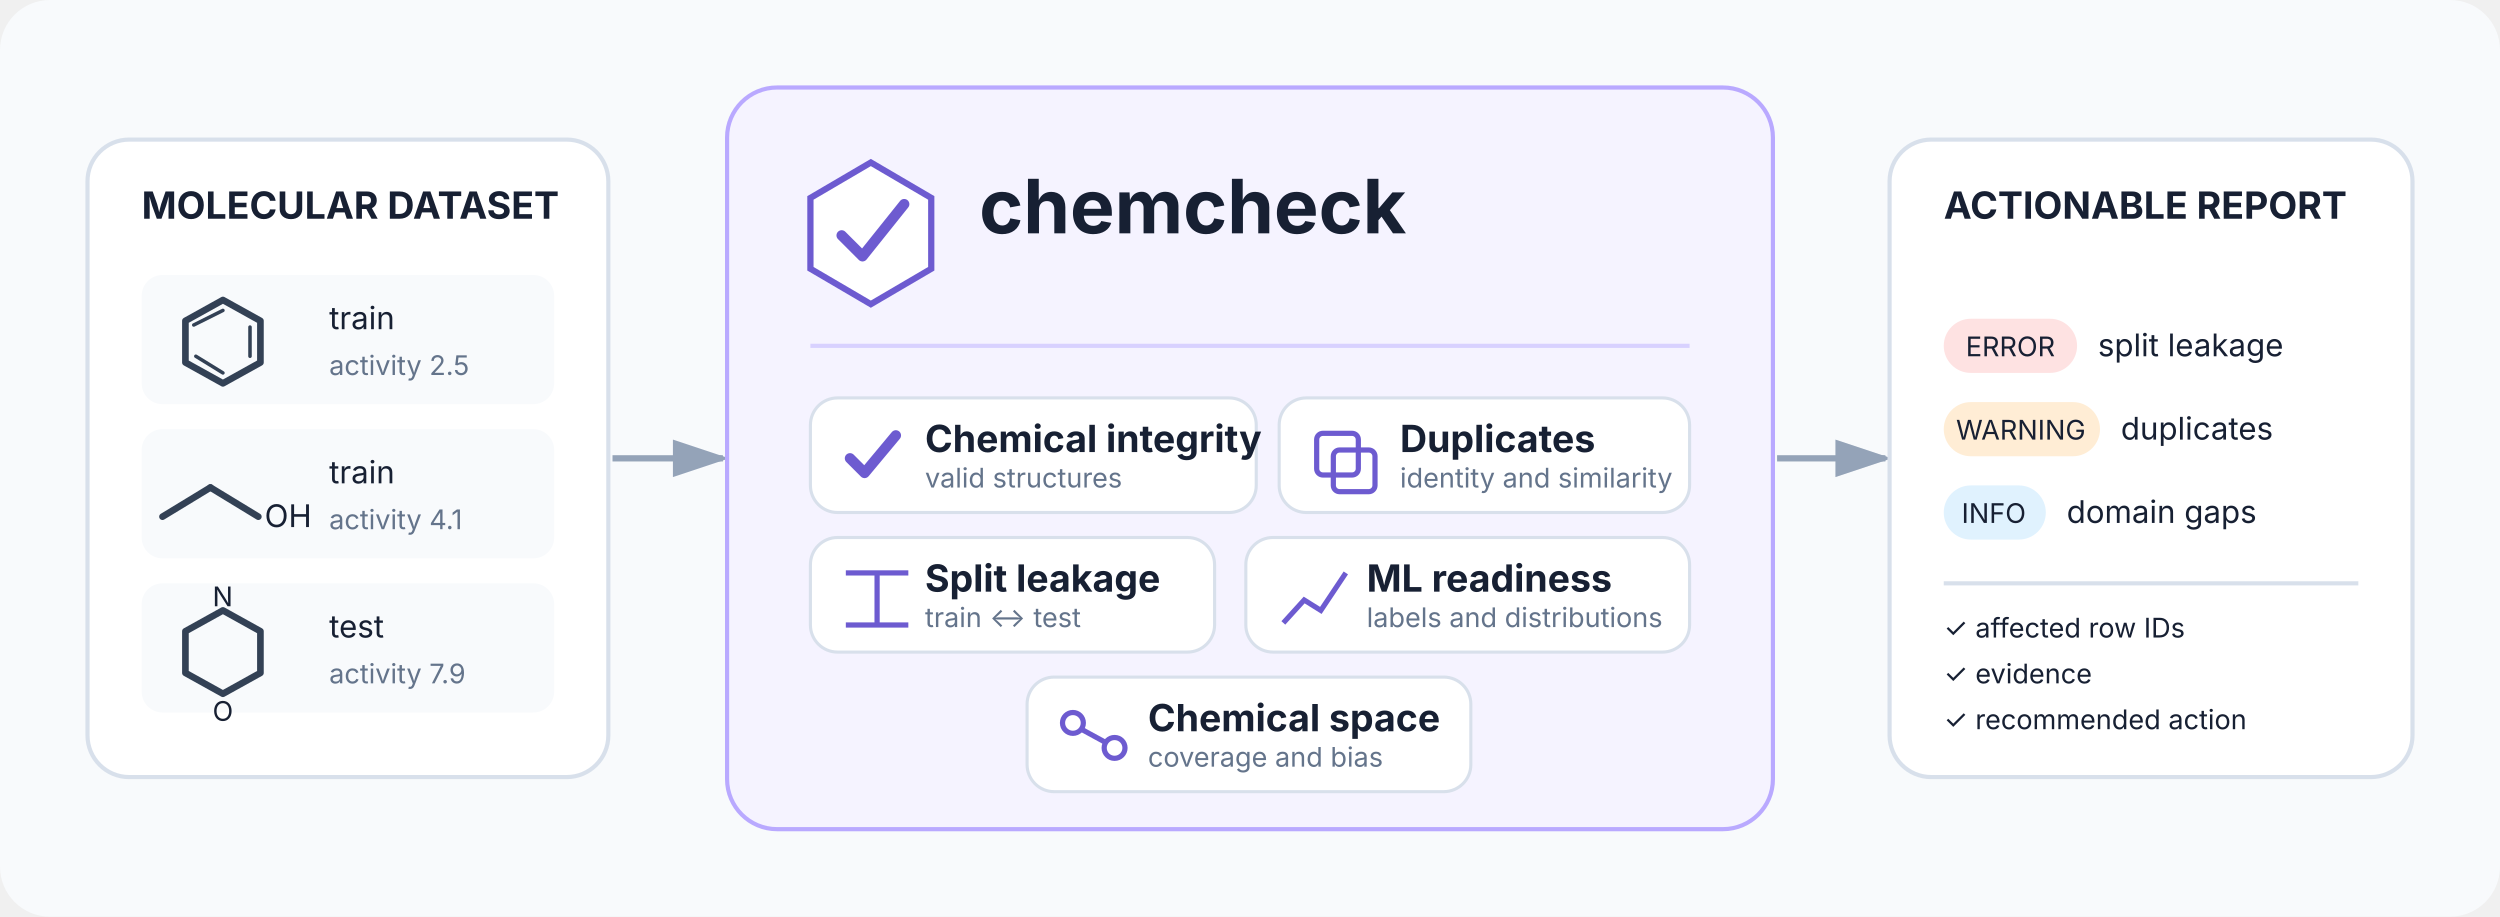
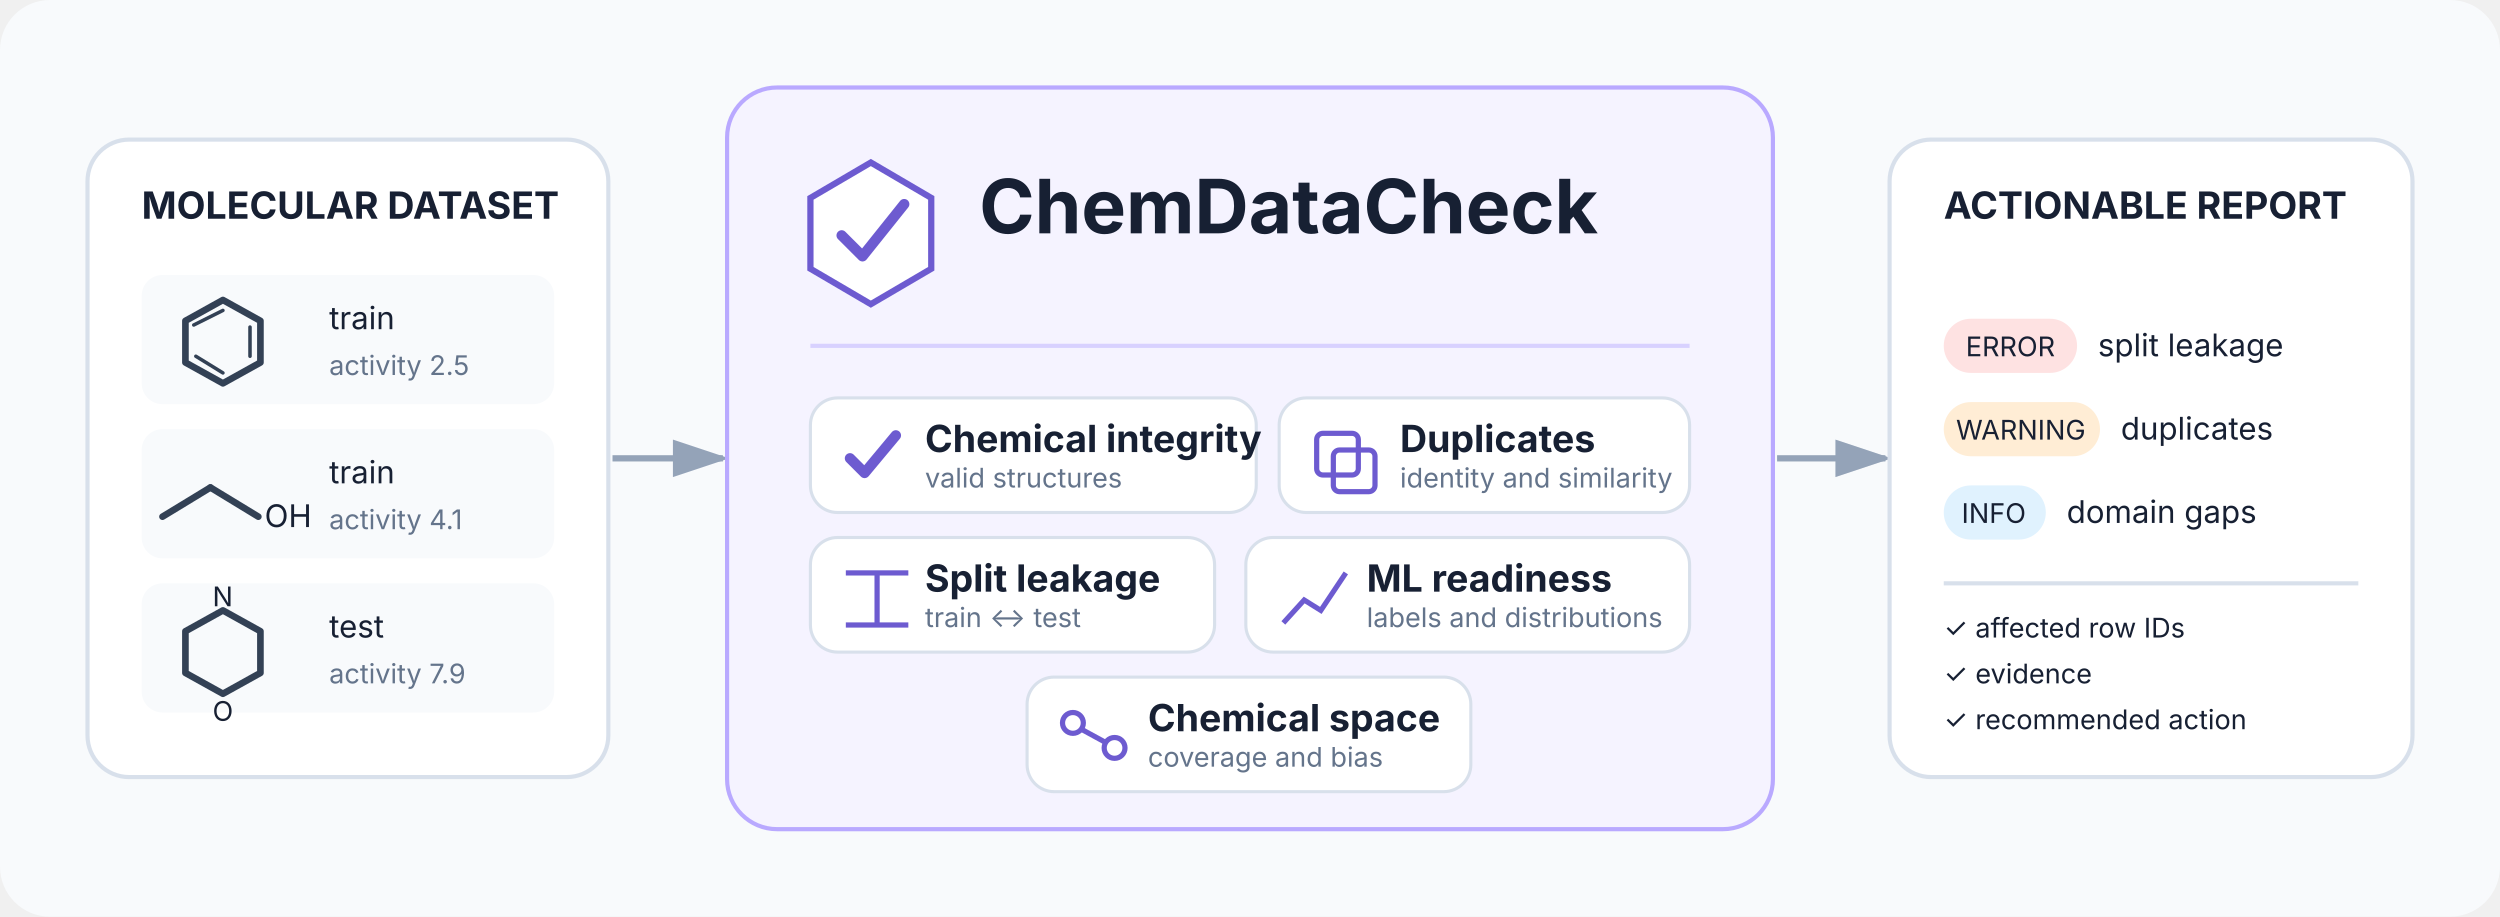
<svg xmlns="http://www.w3.org/2000/svg" width="1200" height="440" viewBox="0 0 1200 440" role="img" aria-labelledby="title desc">
  <defs>
    <style>
      .t{font-family:Inter,ui-sans-serif,system-ui,-apple-system,"Segoe UI",sans-serif;fill:#172033}.h{font-size:29px;font-weight:700}.brand{font-size:36px;font-weight:750}.sh{font-size:18px;font-weight:650}.b{font-size:15px}.sm{font-size:13px}.muted{fill:#64748b}.panel{fill:#fff;stroke:#d8e0eb;stroke-width:2}.core{fill:#f5f3ff;stroke:#b9a9ff;stroke-width:2}.row{fill:#f8fafc}.pill{fill:#fff;stroke:#d8e0eb;stroke-width:1.5}.arrow{stroke:#94a3b8;stroke-width:3;fill:none;marker-end:url(#arrow)}.bond{stroke:#334155;stroke-width:3.2;stroke-linecap:round;stroke-linejoin:round}.bond2{stroke:#334155;stroke-width:1.7;stroke-linecap:round}.check{fill:none;stroke:#6d5bd0;stroke-width:5;stroke-linecap:round;stroke-linejoin:round}.red{fill:#fee2e2}.amber{fill:#ffedd5}.blue{fill:#e0f2fe}
    </style>
    <marker id="arrow" markerWidth="10" markerHeight="10" refX="8" refY="3" orient="auto" markerUnits="strokeWidth">
      <path d="M0,0 L0,6 L9,3 z" fill="#94a3b8" />
    </marker>
  </defs>
  <rect width="1200" height="440" rx="24" fill="#f8fafc" />
  <rect x="42" y="67" width="250" height="306" rx="20" class="panel" />
  <text x="68" y="105" class="t sh">MOLECULAR DATASET</text>
  <rect x="68" y="132" width="198" height="62" rx="10" class="row" />
  <g transform="translate(82 142)">
    <path d="M7 12 L25 2 L43 12 L43 32 L25 42 L7 32 Z" fill="none" class="bond" />
    <line x1="11" y1="14" x2="25" y2="7" class="bond2" />
    <line x1="38" y1="15" x2="38" y2="29" class="bond2" />
    <line x1="12" y1="29" x2="25" y2="37" class="bond2" />
  </g>
  <text x="158" y="158" class="t b">train</text>
  <text x="158" y="180" class="t sm muted">activity 2.5</text>
  <rect x="68" y="206" width="198" height="62" rx="10" class="row" />
  <g transform="translate(76 217)">
    <line x1="2" y1="31" x2="25" y2="17" class="bond" />
    <line x1="25" y1="17" x2="48" y2="31" class="bond" />
    <text x="51" y="36" class="t b" fill="#dc2626">OH</text>
  </g>
  <text x="158" y="232" class="t b">train</text>
  <text x="158" y="254" class="t sm muted">activity 4.1</text>
  <rect x="68" y="280" width="198" height="62" rx="10" class="row" />
  <g transform="translate(82 291)">
    <path d="M7 12 L25 2 L43 12 L43 32 L25 42 L7 32 Z" fill="none" class="bond" />
    <text x="20" y="0" class="t sm" fill="#2563eb">N</text>
    <text x="20" y="55" class="t sm" fill="#dc2626">O</text>
  </g>
  <text x="158" y="306" class="t b">test</text>
  <text x="158" y="328" class="t sm muted">activity 7.9</text>
  <path d="M294 220 L347 220" class="arrow" />
  <rect x="349" y="42" width="502" height="356" rx="24" class="core" />
  <g transform="translate(389 78)">
    <path d="M0 17 L29 0 L58 17 L58 51 L29 68 L0 51 Z" fill="#fff" stroke="#6d5bd0" stroke-width="3" />
    <path d="M15 35 l10 10 20-25" class="check" />
  </g>
-   <text x="470" y="112" class="t brand">chemcheck</text>
+   <text x="470" y="112" class="t brand">ChemDataCheck</text>
  <line x1="389" y1="166" x2="811" y2="166" stroke="#d8d1ff" stroke-width="2" />
  <g transform="translate(389 191)">
    <rect width="214" height="55" rx="13" class="pill" />
    <path d="M19 29 l7 7 15-18" class="check" stroke-width="3.5" />
    <text x="55" y="26" class="t sh">Chemical integrity</text>
    <text x="55" y="43" class="t sm muted">valid structures</text>
  </g>
  <g transform="translate(614 191)">
    <rect width="197" height="55" rx="13" class="pill" />
    <rect x="18" y="17" width="20" height="20" rx="3" fill="none" stroke="#6d5bd0" stroke-width="2.5" />
    <rect x="26" y="25" width="20" height="20" rx="3" fill="none" stroke="#6d5bd0" stroke-width="2.5" />
    <text x="58" y="26" class="t sh">Duplicates</text>
    <text x="58" y="43" class="t sm muted">identity and similarity</text>
  </g>
  <g transform="translate(389 258)">
    <rect width="194" height="55" rx="13" class="pill" />
    <path d="M17 17 h30 M32 17 v25 M17 42 h30" fill="none" stroke="#6d5bd0" stroke-width="2.5" />
    <text x="55" y="26" class="t sh">Split leakage</text>
    <text x="55" y="43" class="t sm muted">train ↔ test</text>
  </g>
  <g transform="translate(598 258)">
    <rect width="213" height="55" rx="13" class="pill" />
    <path d="M18 41 L28 30 L36 35 L48 17" fill="none" stroke="#6d5bd0" stroke-width="2.5" />
    <text x="58" y="26" class="t sh">ML readiness</text>
    <text x="58" y="43" class="t sm muted">labels and distributions</text>
  </g>
  <g transform="translate(493 325)">
    <rect width="213" height="55" rx="13" class="pill" />
    <circle cx="22" cy="22" r="5" fill="none" stroke="#6d5bd0" stroke-width="2.5" />
    <circle cx="42" cy="34" r="5" fill="none" stroke="#6d5bd0" stroke-width="2.5" />
    <line x1="26" y1="25" x2="37" y2="31" stroke="#6d5bd0" stroke-width="2.5" />
    <text x="58" y="26" class="t sh">Chemical space</text>
    <text x="58" y="43" class="t sm muted">coverage and bias</text>
  </g>
  <path d="M853 220 L905 220" class="arrow" />
  <rect x="907" y="67" width="251" height="306" rx="20" class="panel" />
  <text x="933" y="105" class="t sh">ACTIONABLE REPORT</text>
  <rect x="933" y="153" width="64" height="26" rx="13" class="red" />
  <text x="965" y="171" text-anchor="middle" class="t sm" fill="#991b1b">ERROR</text>
  <text x="1007" y="171" class="t b">split leakage</text>
  <rect x="933" y="193" width="75" height="26" rx="13" class="amber" />
  <text x="970" y="211" text-anchor="middle" class="t sm" fill="#9a3412">WARNING</text>
  <text x="1018" y="211" class="t b">duplicates</text>
  <rect x="933" y="233" width="49" height="26" rx="13" class="blue" />
  <text x="957" y="251" text-anchor="middle" class="t sm" fill="#075985">INFO</text>
  <text x="992" y="251" class="t b">domain gaps</text>
  <line x1="933" y1="280" x2="1132" y2="280" stroke="#d8e0eb" stroke-width="2" />
  <text x="933" y="306" class="t sm">✓ affected row IDs</text>
  <text x="933" y="328" class="t sm">✓ evidence</text>
  <text x="933" y="350" class="t sm">✓ recommended action</text>
</svg>
